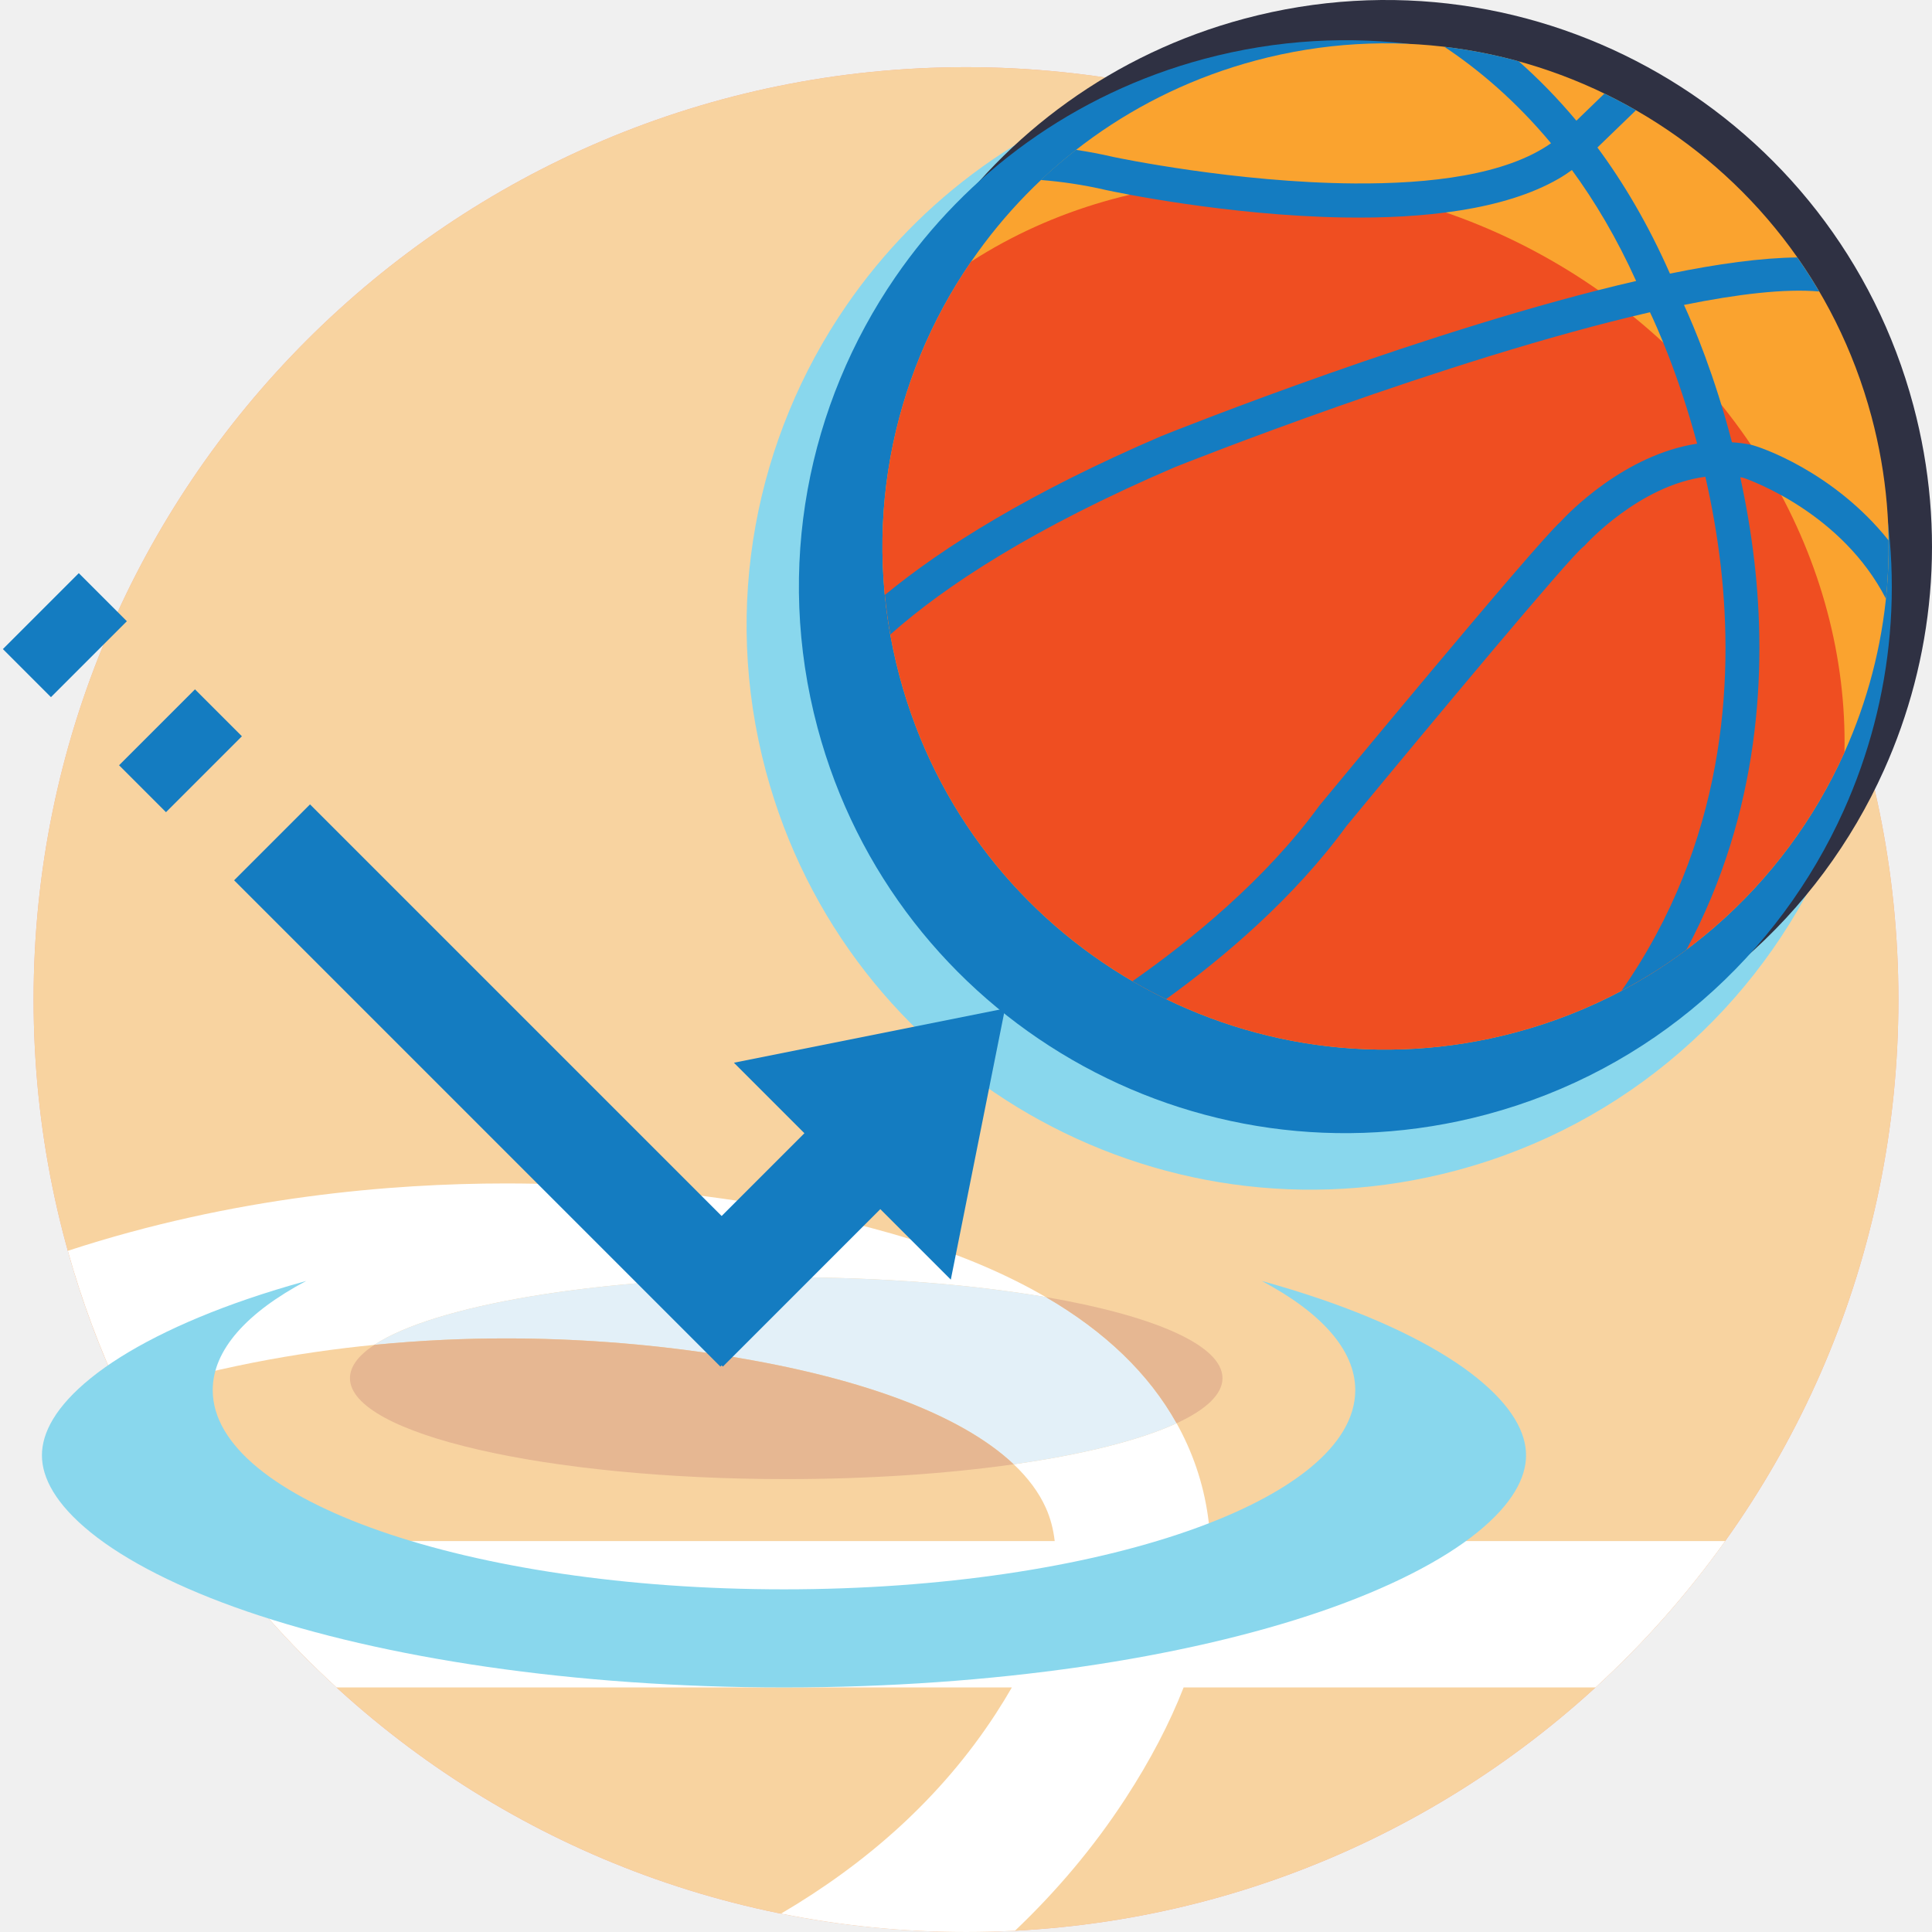
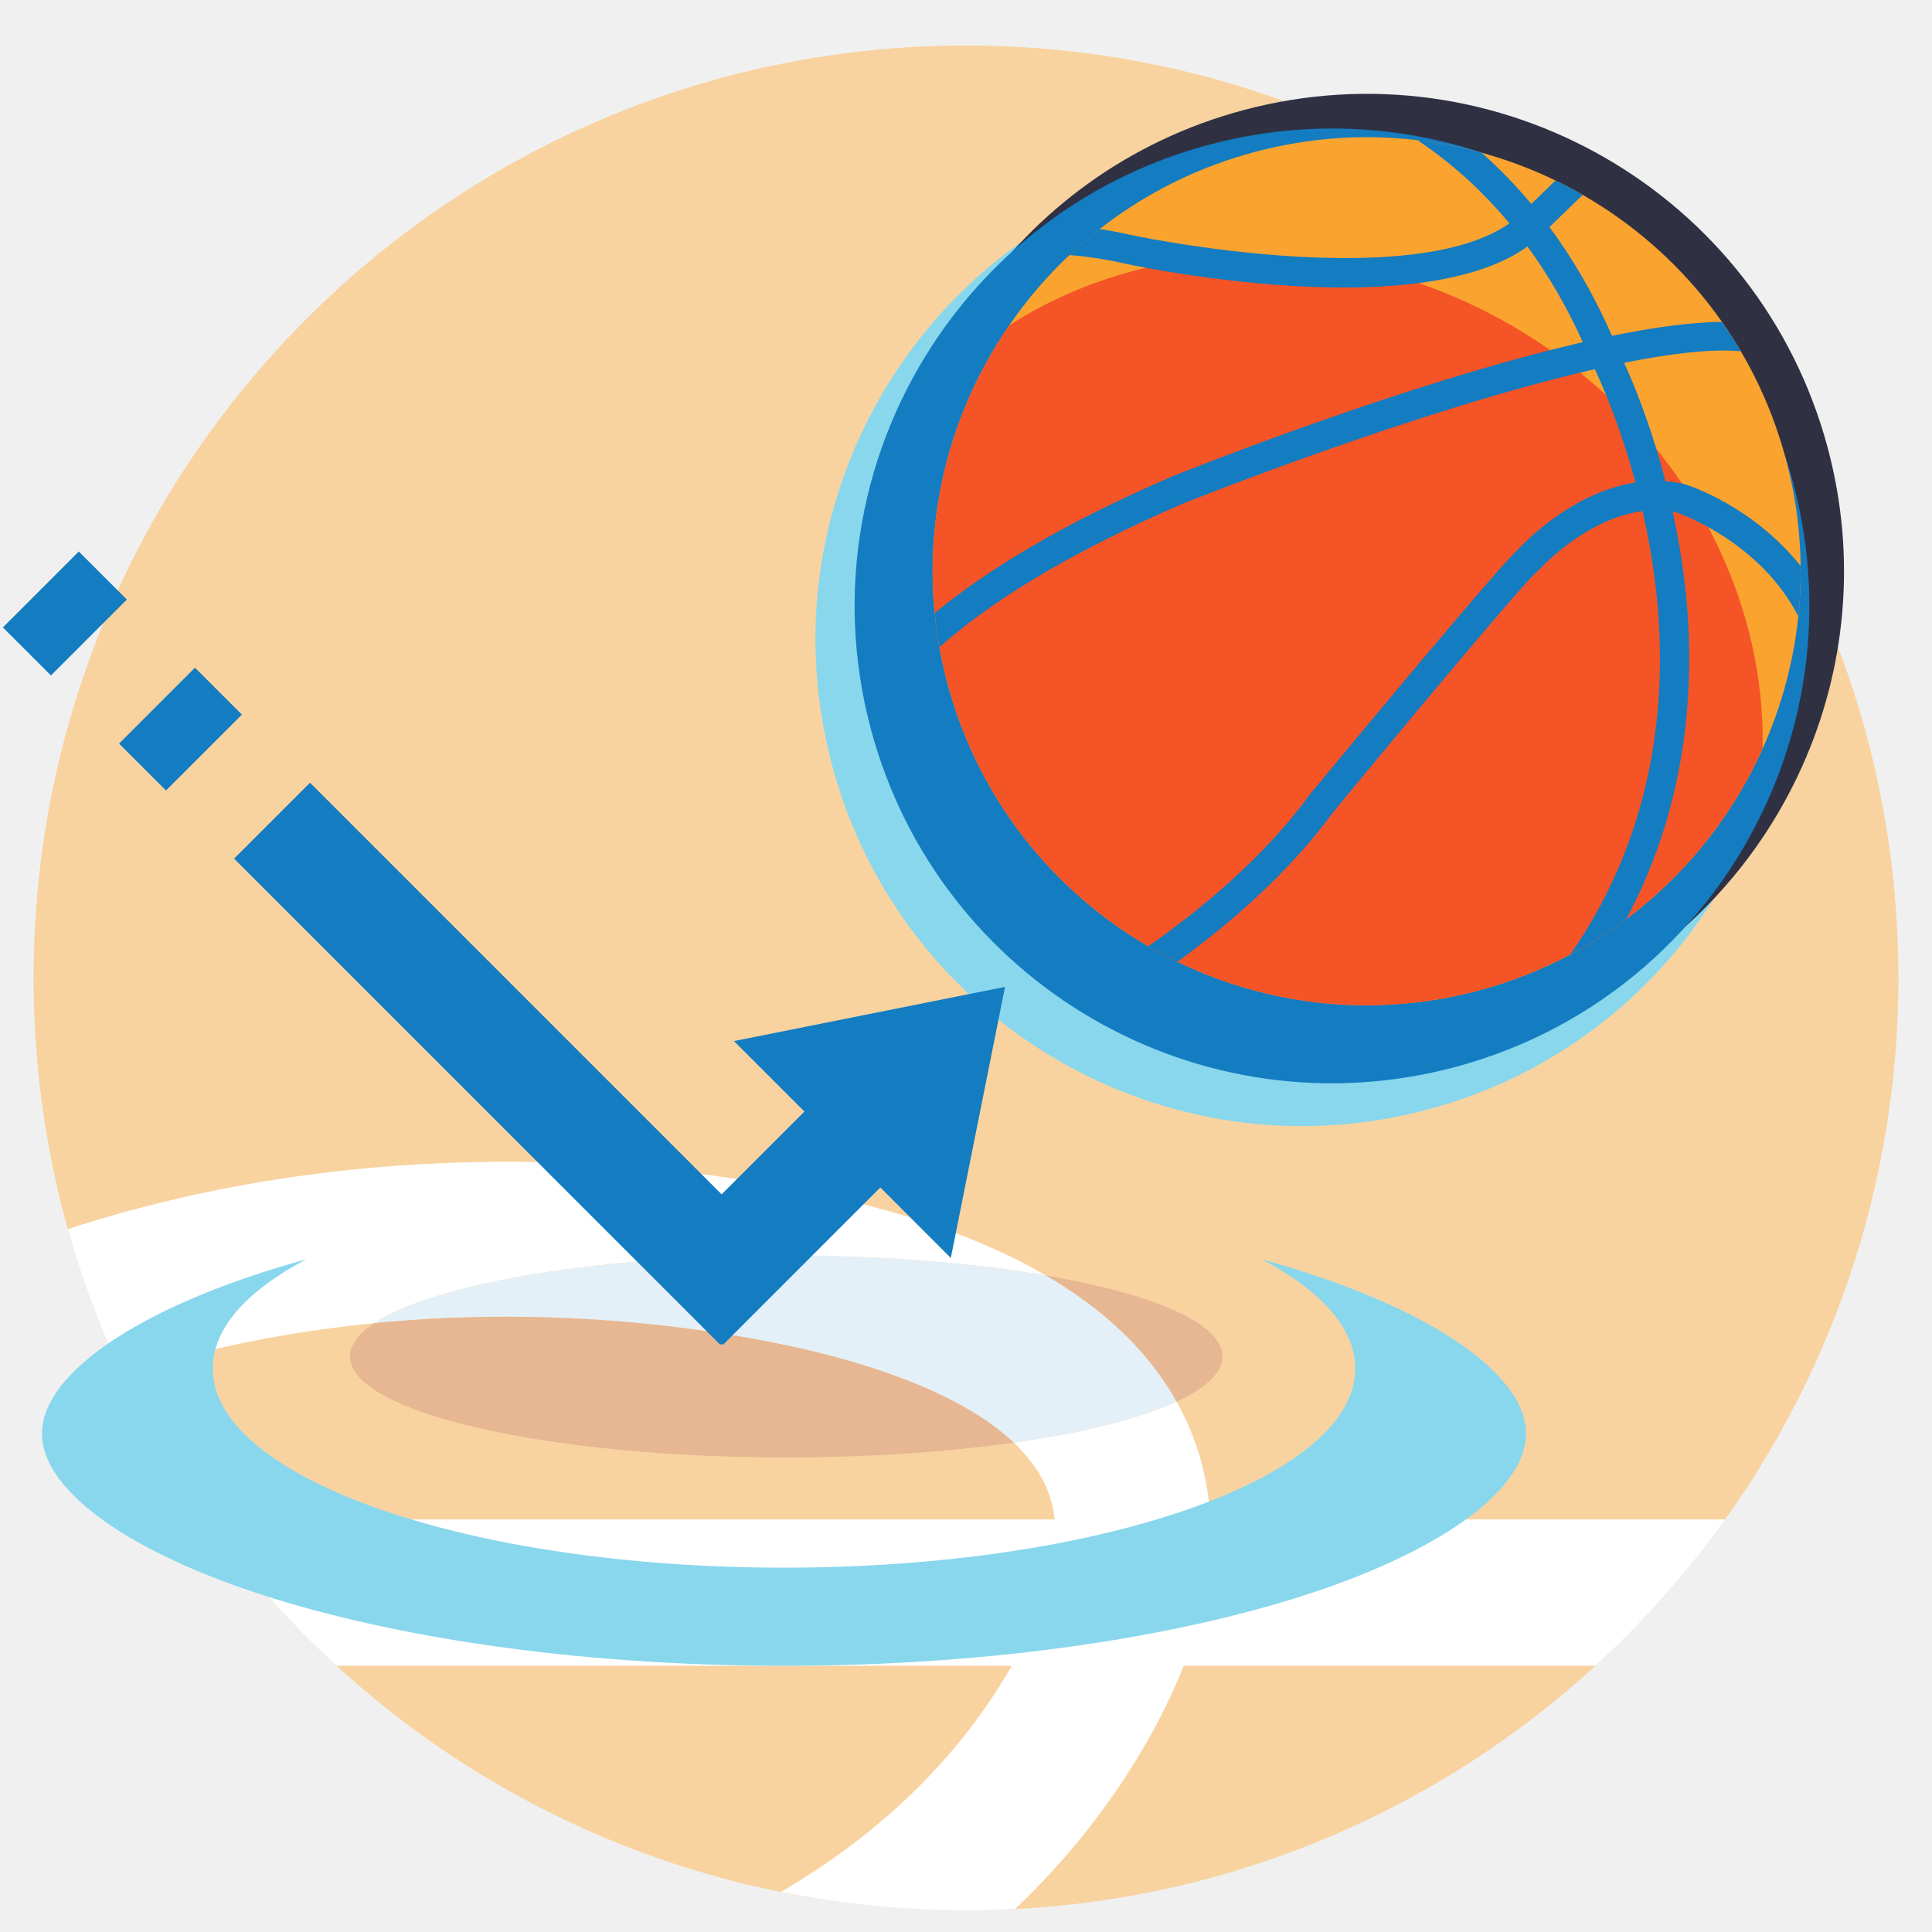
<svg xmlns="http://www.w3.org/2000/svg" width="100%" height="100%" viewBox="0 0 800 800" version="1.1" xml:space="preserve" style="fill-rule:evenodd;clip-rule:evenodd;stroke-linejoin:round;stroke-miterlimit:2;">
-   <g transform="matrix(1.85928,0,0,1.85928,0,0)">
-     <path d="M422.794,222.618C422.794,107.932 329.825,14.961 215.14,14.961C100.451,14.961 7.482,107.932 7.482,222.618C7.482,337.303 100.451,430.274 215.14,430.274C329.825,430.275 422.794,337.303 422.794,222.618Z" style="fill:rgb(242,170,153);fill-rule:nonzero;" />
+   <g transform="matrix(1.85928,0,0,1.85928,0,-8.97213)">
    <path d="M422.794,222.618C422.794,107.932 329.825,14.961 215.14,14.961C100.451,14.961 7.482,107.932 7.482,222.618C7.482,337.303 100.451,430.274 215.14,430.274C329.825,430.275 422.794,337.303 422.794,222.618Z" style="fill:rgb(248,211,160);fill-rule:nonzero;" />
    <path d="M232.923,288.873C215.789,278.894 192.772,271.708 164.012,267.391C147.098,264.852 129.804,263.565 112.611,263.565C87.327,263.565 52.008,266.477 15.115,278.566C18.247,289.787 22.302,300.623 27.186,310.992C46.964,304.607 66.27,301.196 83.367,299.513C96.629,290.749 132.713,284.456 175.099,284.456C196.753,284.456 216.762,286.098 232.923,288.873Z" style="fill:white;" />
    <path d="M225.761,326.112C228.981,329.155 231.382,332.395 232.916,335.809C233.947,338.103 234.592,340.578 234.893,343.214L46.074,343.214C54.546,355.069 64.235,365.993 74.956,375.809L225.351,375.809C224.23,377.745 223.033,379.713 221.719,381.731C209.522,400.463 193.007,414.98 173.942,426.179C187.259,428.859 201.032,430.273 215.139,430.273C218.8,430.273 222.437,430.176 226.052,429.988C235.191,421.296 243.484,411.555 250.641,400.566C256.189,392.047 260.482,383.796 263.604,375.81L355.318,375.81C366.04,365.994 375.73,355.07 384.201,343.215L269.552,343.215C269.17,335.696 267.47,328.502 264.397,321.665C263.68,320.069 262.894,318.505 262.038,316.973C253.87,320.747 241.244,323.917 225.761,326.112Z" style="fill:white;" />
    <g transform="matrix(1,0,0,1,-73.1467,0)">
      <path d="M156.514,299.513C169.776,290.749 205.859,284.456 248.246,284.456C269.9,284.456 289.908,286.098 306.07,288.873C319.309,296.584 329.036,305.963 335.185,316.973C327.017,320.747 314.391,323.917 298.908,326.112C287.014,314.871 263.937,306.309 232.036,301.521C216.813,299.236 201.243,298.078 185.758,298.078C177.176,298.078 167.283,298.452 156.514,299.513Z" style="fill:rgb(227,240,248);" />
    </g>
    <g transform="matrix(1,0,0,1,-73.1467,0)">
      <path d="M306.07,288.873C329.931,292.97 345.406,299.537 345.406,306.933C345.406,310.54 341.725,313.95 335.185,316.973C329.036,305.963 319.309,296.584 306.07,288.873Z" style="fill:rgb(230,183,146);" />
    </g>
    <g transform="matrix(1,0,0,1,-73.1467,0)">
      <path d="M298.908,326.112C284.153,328.204 266.804,329.41 248.246,329.41C194.622,329.41 151.086,319.338 151.086,306.933C151.086,304.333 152.998,301.836 156.514,299.513C167.283,298.452 177.176,298.078 185.758,298.078C201.243,298.078 216.813,299.236 232.036,301.521C263.937,306.309 287.014,314.871 298.908,326.112Z" style="fill:rgb(230,183,146);" />
    </g>
-     <g transform="matrix(-0.658227,-0.373178,0.373178,-0.658227,441.477,270.964)">
+     <g transform="matrix(-0.567854,-0.321942,0.321942,-0.567854,419.023,260.809)">
      <g transform="matrix(0.714229,0.726411,-0.726411,0.714229,260.645,-287.269)">
        <path d="M360.671,130.945C330.781,96.006 286.403,73.838 236.816,73.838C146.808,73.838 73.834,146.808 73.834,236.82C73.834,287.843 97.289,333.365 133.989,363.251C162.04,386.092 197.82,399.802 236.816,399.802C326.831,399.802 399.798,326.835 399.798,236.82C399.798,196.391 385.045,159.429 360.671,130.945Z" style="fill:rgb(137,215,237);fill-rule:nonzero;" />
      </g>
      <g transform="matrix(0.636892,0.647754,-0.647754,0.636892,252.662,-219.254)">
-         <path d="M371.337,121.819C397.812,152.758 413.836,192.906 413.836,236.82C413.836,334.588 334.584,413.84 236.816,413.84C194.458,413.84 155.594,398.946 125.125,374.136C85.266,341.678 59.796,292.235 59.796,236.82C59.796,139.055 139.056,59.8 236.816,59.8C290.672,59.8 338.873,83.872 371.337,121.819Z" style="fill:rgb(47,49,67);fill-rule:nonzero;" />
+         <path d="M373.035,120.367C399.844,151.697 416.07,192.352 416.07,236.82C416.07,335.822 335.818,416.074 236.816,416.074C193.923,416.074 154.568,400.992 123.714,375.869C83.353,343.001 57.562,292.934 57.562,236.82C57.562,137.821 137.822,57.566 236.816,57.566C291.352,57.566 340.162,81.941 373.035,120.367Z" style="fill:rgb(47,49,67);fill-rule:nonzero;" />
      </g>
      <g transform="matrix(0.636892,0.647754,-0.647754,0.636892,257.114,-235.384)">
-         <path d="M371.337,121.819C397.812,152.758 413.836,192.906 413.836,236.82C413.836,334.588 334.584,413.84 236.816,413.84C194.458,413.84 155.594,398.946 125.125,374.136C85.266,341.678 59.796,292.235 59.796,236.82C59.796,139.055 139.056,59.8 236.816,59.8C290.672,59.8 338.873,83.872 371.337,121.819Z" style="fill:rgb(20,124,193);fill-rule:nonzero;" />
+         <path d="M373.035,120.367C399.844,151.697 416.07,192.352 416.07,236.82C416.07,335.822 335.818,416.074 236.816,416.074C193.923,416.074 154.568,400.992 123.714,375.869C83.353,343.001 57.562,292.934 57.562,236.82C57.562,137.821 137.822,57.566 236.816,57.566C291.352,57.566 340.162,81.941 373.035,120.367Z" style="fill:rgb(20,124,193);fill-rule:nonzero;" />
      </g>
      <g transform="matrix(0.636892,0.647754,-0.647754,0.636892,252.662,-219.254)">
        <path d="M360.671,130.945C330.781,96.006 286.403,73.838 236.816,73.838C146.808,73.838 73.834,146.808 73.834,236.82C73.834,287.843 97.289,333.365 133.989,363.251C162.04,386.092 197.82,399.802 236.816,399.802C326.831,399.802 399.798,326.835 399.798,236.82C399.798,196.391 385.045,159.429 360.671,130.945Z" style="fill:rgb(250,163,47);fill-rule:nonzero;" />
      </g>
      <g transform="matrix(0.636892,0.647754,-0.647754,0.636892,252.662,-219.254)">
-         <path d="M311.944,313.197C363.116,262.021 379.862,190.588 360.671,130.945C330.781,96.006 286.403,73.838 236.816,73.838C146.808,73.838 73.834,146.808 73.834,236.82C73.834,287.843 97.289,333.365 133.989,363.251C192.738,380.3 261.995,363.15 311.944,313.197Z" style="fill:rgb(239,78,33);fill-rule:nonzero;" />
+         <path d="M311.944,313.197C363.116,262.021 379.862,190.588 360.671,130.945C330.781,96.006 286.403,73.838 236.816,73.838C146.808,73.838 73.834,146.808 73.834,236.82C73.834,287.843 97.289,333.365 133.989,363.251C192.738,380.3 261.995,363.15 311.944,313.197Z" style="fill:rgb(245,84,38);fill-rule:nonzero;" />
      </g>
      <g transform="matrix(-0.618353,0.350572,-0.350572,-0.618353,684.18,23.7654)">
        <path d="M661.462,61.078C672.284,75.7 682.518,92.957 691.486,113.298C711.226,109.26 729.356,106.752 744.229,106.599C747.444,111.188 750.463,115.893 753.283,120.702C739.052,119.429 719.455,121.79 697.298,126.259C701.334,135.025 709.962,155.369 717.156,183.132C719.79,183.31 722.451,183.624 725.146,184.199C728.504,184.917 759.181,195.173 782.016,223.756C782.123,231.794 781.764,239.862 780.929,247.919C762.859,212.764 725.723,199.159 721.85,197.84C721.435,197.756 721.022,197.683 720.61,197.618C722.97,208.472 725.026,220.16 726.455,232.579C731.54,276.789 729.072,335.918 698.312,393.268C689.765,399.638 680.779,405.308 671.448,410.254C714.297,348.96 718.042,282.279 712.505,234.196C711.001,221.087 708.746,208.767 706.151,197.416C678.657,201.001 656.571,225.476 656.309,225.769C656.25,225.835 656.188,225.898 656.122,225.958L655.544,226.486C655.497,226.529 655.449,226.57 655.399,226.609C649.704,231.096 593.825,298.037 557.563,342.022C535.764,371.918 506.672,396.515 482.868,413.722C478.873,411.781 474.914,409.7 470.997,407.479C470.307,407.088 469.622,406.694 468.939,406.297C492.879,389.539 524.012,364.278 546.332,333.587C546.364,333.544 546.396,333.502 546.43,333.461C546.43,333.461 635.54,225.541 646.147,216.069C649.356,212.556 672.636,188.291 702.747,183.71C694.986,154.87 685.798,134.694 683.217,129.297C598.944,148.611 488.826,192.506 486.314,193.513C427.681,218.69 391.282,242.645 368.696,262.706C367.73,257.289 366.976,251.83 366.439,246.343C390.557,226.448 426.707,203.84 480.914,180.564L480.971,180.54C487.507,177.916 593.026,135.812 677.487,116.348C669.455,98.609 660.426,83.408 650.897,70.407C649.142,71.682 647.31,72.896 645.366,74.019C622.915,86.981 589.233,90.591 556.512,90.054C507.934,89.257 461.536,79.456 458.161,78.731L458.117,78.721C448.696,76.53 439.601,75.207 430.973,74.529C435.654,70.124 440.515,65.96 445.537,62.043C450.644,62.806 455.876,63.791 461.214,65.032C462.977,65.403 511.81,75.603 560.779,75.959C592.065,76.186 623.445,72.511 642.246,59.319C627.593,41.716 612.244,28.794 598.063,19.368C608.379,20.577 618.67,22.571 628.849,25.372C636.84,32.429 644.89,40.579 652.746,49.98L664.366,38.745C668.433,40.716 672.463,42.83 676.451,45.091L677.425,45.647L661.462,61.078Z" style="fill:rgb(20,124,193);" />
      </g>
    </g>
    <g transform="matrix(0.16256,-0.16256,0.44055,0.44055,210.636,317.258)">
      <path d="M-113,-70.993L-113,-109.367L102.709,-109.367L102.709,-145L325.558,-90.18L102.709,-35.361L102.709,-70.993L-113,-70.993Z" style="fill:rgb(20,124,193);" />
    </g>
    <g transform="matrix(0.36437,0.36437,-0.44055,0.44055,10.5404,217.004)">
      <path d="M-13.306,-70.993L-41.989,-70.993L-41.989,-109.367L-13.306,-109.367L-13.306,-70.993ZM28.326,-109.367L325.558,-109.367L325.558,-70.993L28.326,-70.993L28.326,-109.367ZM-83.621,-70.993L-113,-70.993L-113,-109.367L-83.621,-109.367L-83.621,-70.993Z" style="fill:rgb(20,124,193);" />
    </g>
    <g transform="matrix(0.697494,0,0,0.764163,-3.28069,-0.349032)">
      <path d="M102.469,373.78C95.889,375.445 89.599,377.204 83.655,379.063C62.015,385.829 44.81,393.878 33.655,402.125C22.501,410.372 18.093,417.998 18.093,424.595C18.093,431.19 22.501,438.815 33.655,447.062C44.81,455.309 62.015,463.358 83.655,470.125C126.933,483.658 187.809,492.25 255.03,492.25C322.253,492.25 383.128,483.658 426.406,470.125C448.046,463.358 465.252,455.309 476.406,447.062C487.561,438.816 491.969,431.19 491.969,424.594C491.969,417.998 487.559,410.372 476.405,402.124C465.251,393.878 448.045,385.829 426.405,379.062C420.461,377.204 414.172,375.445 407.593,373.782C426.446,382.922 437.437,393.842 437.437,405.594C437.437,437.66 355.772,463.656 255.03,463.656C154.29,463.656 72.625,437.66 72.625,405.594C72.625,393.844 83.615,382.921 102.469,373.781L102.469,373.78Z" style="fill:rgb(137,215,237);fill-rule:nonzero;" />
    </g>
  </g>
</svg>
